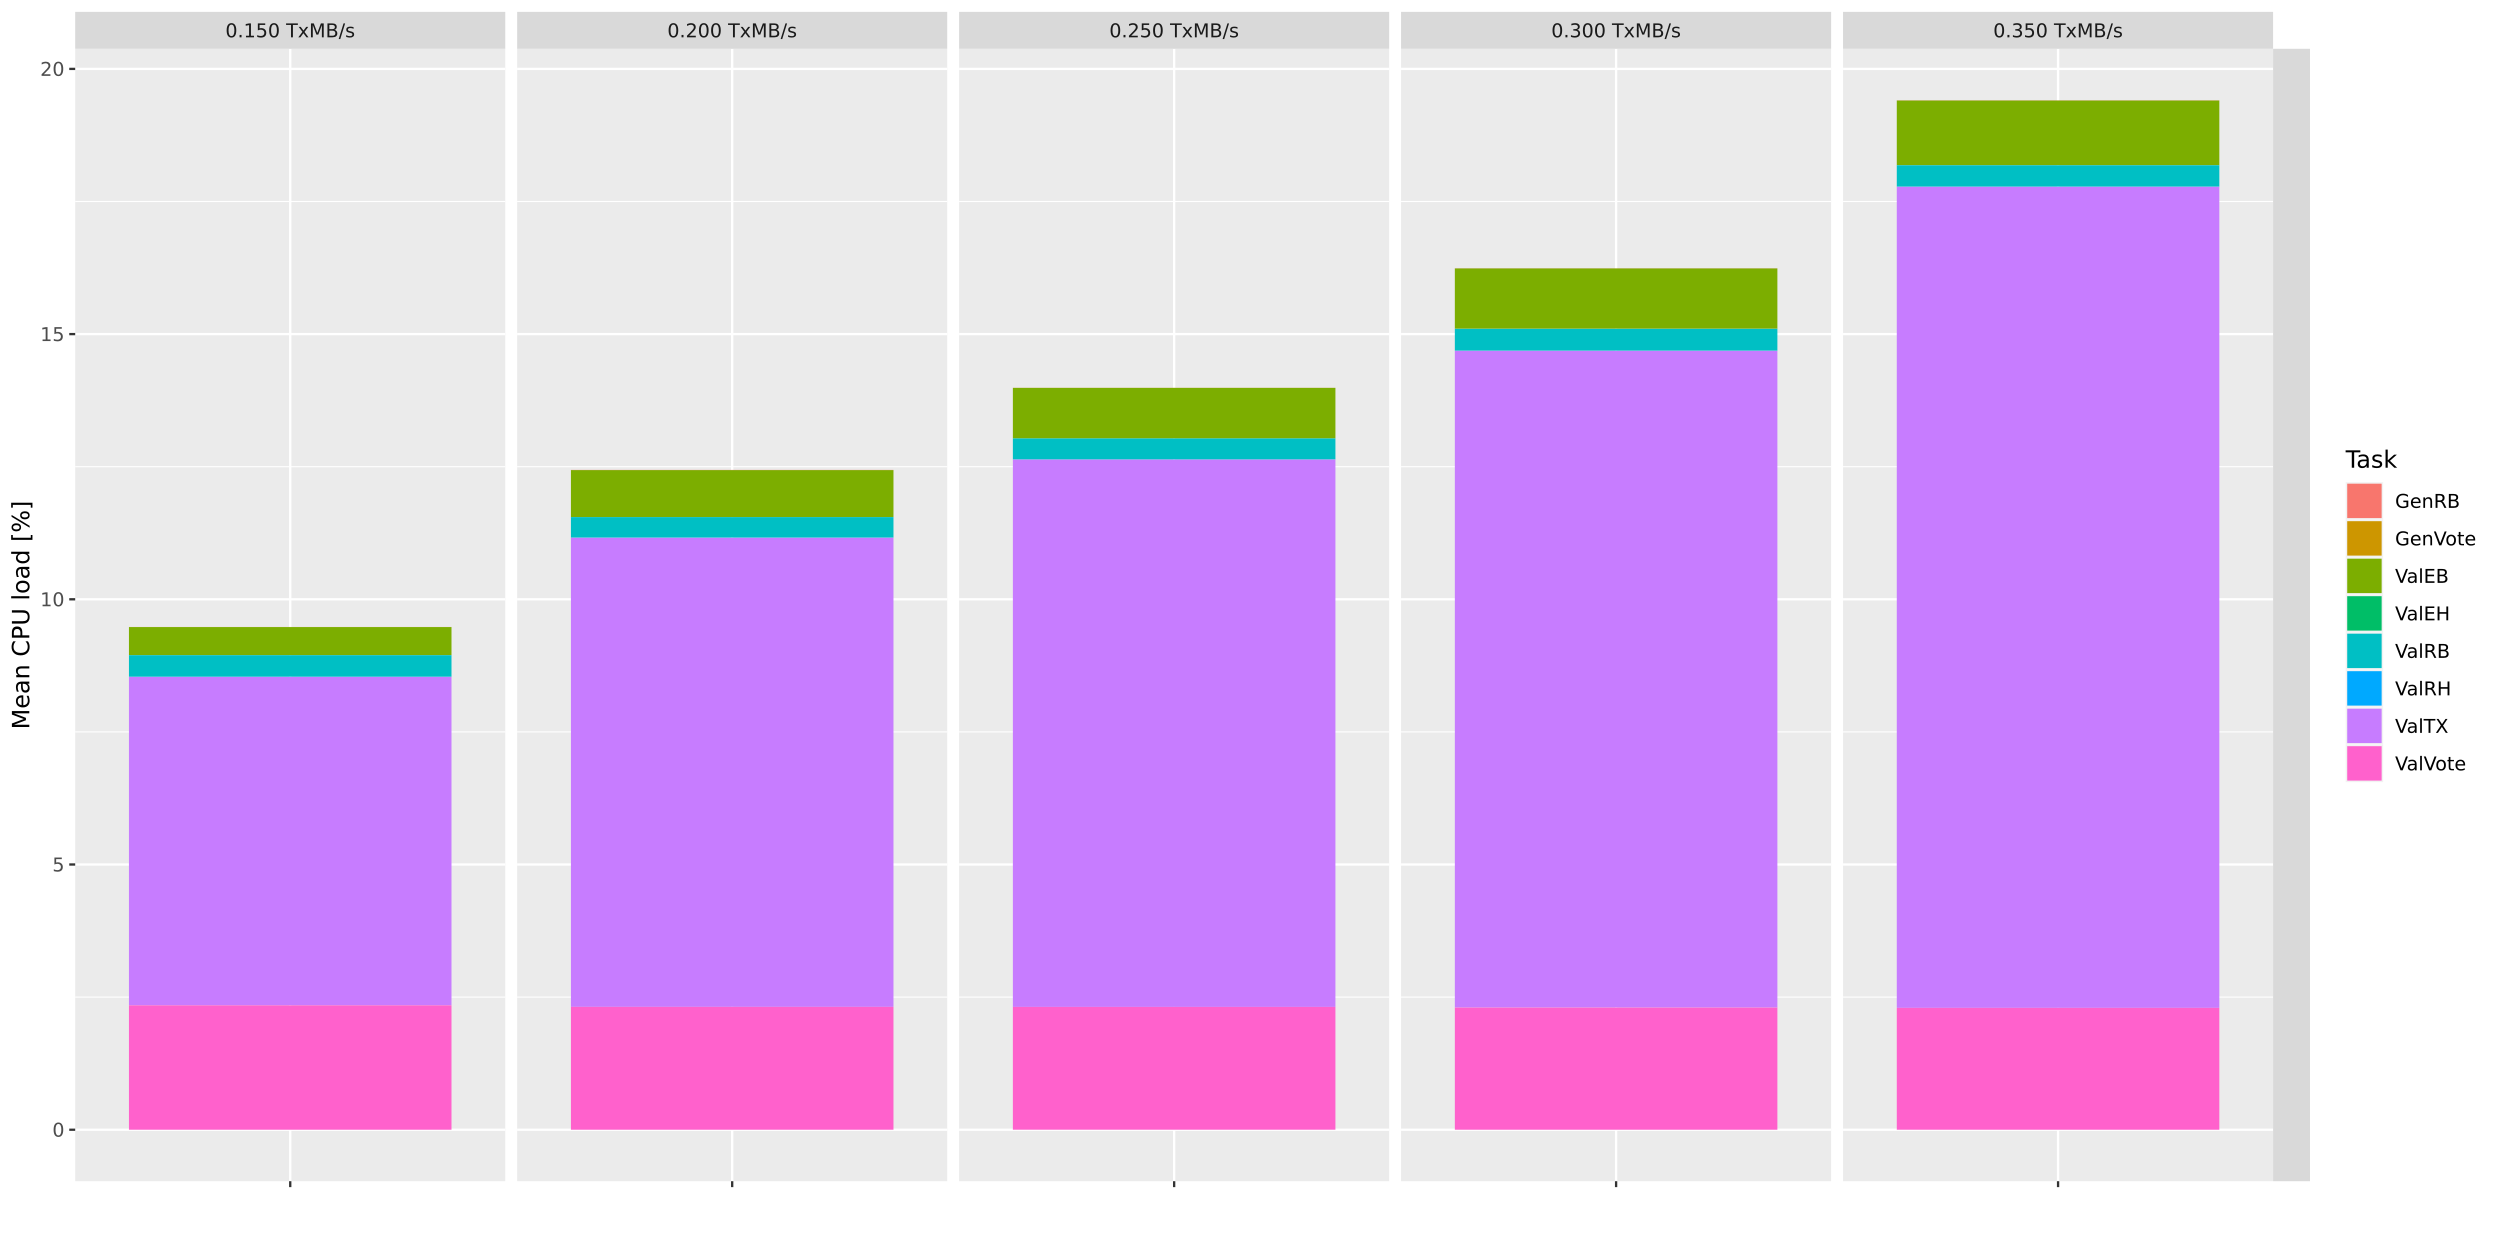
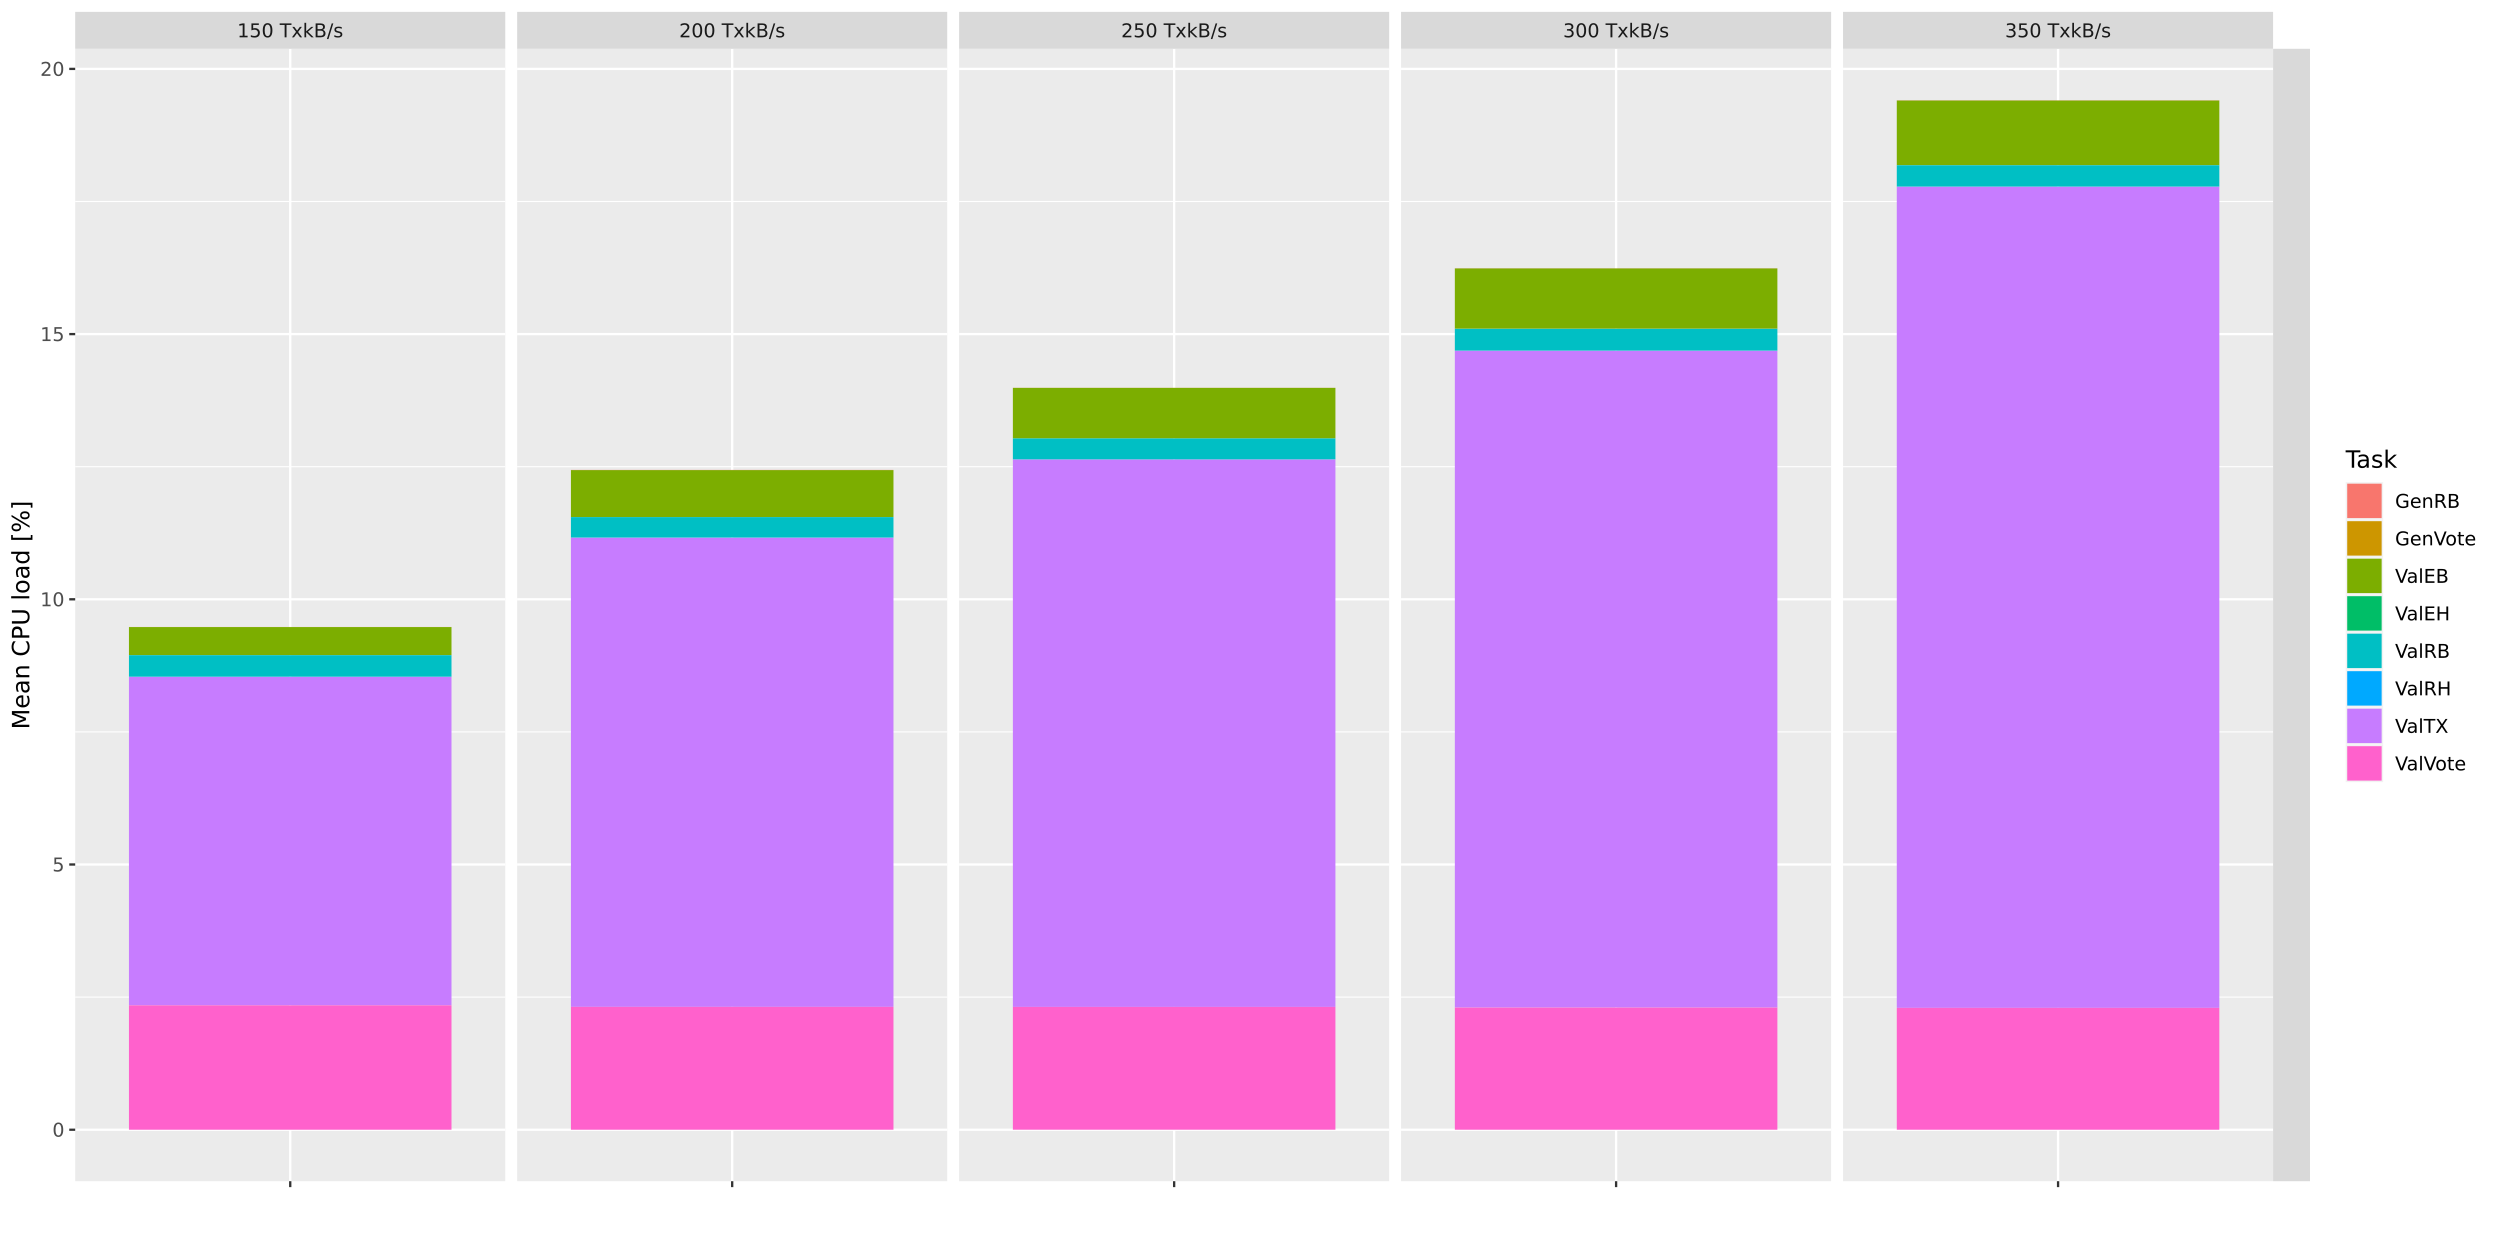
<svg xmlns="http://www.w3.org/2000/svg" class="svglite" width="1152.00pt" height="576.00pt" viewBox="0 0 1152.00 576.00">
  <defs>
    <style type="text/css">
    .svglite line, .svglite polyline, .svglite polygon, .svglite path, .svglite rect, .svglite circle {
      fill: none;
      stroke: #000000;
      stroke-linecap: round;
      stroke-linejoin: round;
      stroke-miterlimit: 10.00;
    }
    .svglite text {
      white-space: pre;
    }
  </style>
  </defs>
  <rect width="100%" height="100%" style="stroke: none; fill: #FFFFFF;" />
  <defs>
    <clipPath id="cpMC4wMHwxMTUyLjAwfDAuMDB8NTc2LjAw">
      <rect x="0.00" y="0.00" width="1152.00" height="576.00" />
    </clipPath>
  </defs>
  <g clip-path="url(#cpMC4wMHwxMTUyLjAwfDAuMDB8NTc2LjAw)">
    <rect x="0.00" y="0.00" width="1152.00" height="576.00" style="stroke-width: 1.07; stroke: #FFFFFF; fill: #FFFFFF;" />
  </g>
  <defs>
    <clipPath id="cpMzQuNjV8MjMyLjgyfDIyLjQ5fDU0NC4yOQ==">
      <rect x="34.65" y="22.49" width="198.17" height="521.80" />
    </clipPath>
  </defs>
  <g clip-path="url(#cpMzQuNjV8MjMyLjgyfDIyLjQ5fDU0NC4yOQ==)">
    <rect x="34.65" y="22.49" width="198.17" height="521.80" style="stroke-width: 1.07; stroke: none; fill: #EBEBEB;" />
    <polyline points="34.65,459.47 232.82,459.47 " style="stroke-width: 0.53; stroke: #FFFFFF; stroke-linecap: butt;" />
    <polyline points="34.65,337.26 232.82,337.26 " style="stroke-width: 0.53; stroke: #FFFFFF; stroke-linecap: butt;" />
    <polyline points="34.65,215.05 232.82,215.05 " style="stroke-width: 0.53; stroke: #FFFFFF; stroke-linecap: butt;" />
    <polyline points="34.65,92.84 232.82,92.84 " style="stroke-width: 0.53; stroke: #FFFFFF; stroke-linecap: butt;" />
    <polyline points="34.65,520.58 232.82,520.58 " style="stroke-width: 1.07; stroke: #FFFFFF; stroke-linecap: butt;" />
    <polyline points="34.65,398.37 232.82,398.37 " style="stroke-width: 1.07; stroke: #FFFFFF; stroke-linecap: butt;" />
    <polyline points="34.65,276.16 232.82,276.16 " style="stroke-width: 1.07; stroke: #FFFFFF; stroke-linecap: butt;" />
    <polyline points="34.65,153.95 232.82,153.95 " style="stroke-width: 1.07; stroke: #FFFFFF; stroke-linecap: butt;" />
    <polyline points="34.65,31.74 232.82,31.74 " style="stroke-width: 1.07; stroke: #FFFFFF; stroke-linecap: butt;" />
    <polyline points="133.74,544.29 133.74,22.49 " style="stroke-width: 1.07; stroke: #FFFFFF; stroke-linecap: butt;" />
    <rect x="59.42" y="311.86" width="148.63" height="151.39" style="stroke-width: 1.07; stroke: none; stroke-linecap: butt; stroke-linejoin: miter; fill: #C77CFF;" />
    <rect x="59.42" y="288.90" width="148.63" height="0.046" style="stroke-width: 1.07; stroke: none; stroke-linecap: butt; stroke-linejoin: miter; fill: #F8766D;" />
    <rect x="59.42" y="311.81" width="148.63" height="0.050" style="stroke-width: 1.07; stroke: none; stroke-linecap: butt; stroke-linejoin: miter; fill: #00A9FF;" />
    <rect x="59.42" y="463.25" width="148.63" height="57.33" style="stroke-width: 1.07; stroke: none; stroke-linecap: butt; stroke-linejoin: miter; fill: #FF61CC;" />
    <rect x="59.42" y="301.87" width="148.63" height="0.051" style="stroke-width: 1.07; stroke: none; stroke-linecap: butt; stroke-linejoin: miter; fill: #00BE67;" />
    <rect x="59.42" y="288.95" width="148.63" height="12.92" style="stroke-width: 1.07; stroke: none; stroke-linecap: butt; stroke-linejoin: miter; fill: #7CAE00;" />
    <rect x="59.42" y="301.92" width="148.63" height="9.88" style="stroke-width: 1.07; stroke: none; stroke-linecap: butt; stroke-linejoin: miter; fill: #00BFC4;" />
    <rect x="59.42" y="288.94" width="148.63" height="0.008" style="stroke-width: 1.07; stroke: none; stroke-linecap: butt; stroke-linejoin: miter; fill: #CD9600;" />
  </g>
  <g clip-path="url(#cpMC4wMHwxMTUyLjAwfDAuMDB8NTc2LjAw)">
</g>
  <defs>
    <clipPath id="cpMjM4LjMwfDQzNi40OHwyMi40OXw1NDQuMjk=">
      <rect x="238.30" y="22.49" width="198.17" height="521.80" />
    </clipPath>
  </defs>
  <g clip-path="url(#cpMjM4LjMwfDQzNi40OHwyMi40OXw1NDQuMjk=)">
    <rect x="238.30" y="22.49" width="198.17" height="521.80" style="stroke-width: 1.07; stroke: none; fill: #EBEBEB;" />
    <polyline points="238.30,459.47 436.48,459.47 " style="stroke-width: 0.53; stroke: #FFFFFF; stroke-linecap: butt;" />
    <polyline points="238.30,337.26 436.48,337.26 " style="stroke-width: 0.53; stroke: #FFFFFF; stroke-linecap: butt;" />
    <polyline points="238.30,215.05 436.48,215.05 " style="stroke-width: 0.53; stroke: #FFFFFF; stroke-linecap: butt;" />
    <polyline points="238.30,92.84 436.48,92.84 " style="stroke-width: 0.53; stroke: #FFFFFF; stroke-linecap: butt;" />
    <polyline points="238.30,520.58 436.48,520.58 " style="stroke-width: 1.07; stroke: #FFFFFF; stroke-linecap: butt;" />
    <polyline points="238.30,398.37 436.48,398.37 " style="stroke-width: 1.07; stroke: #FFFFFF; stroke-linecap: butt;" />
    <polyline points="238.30,276.16 436.48,276.16 " style="stroke-width: 1.07; stroke: #FFFFFF; stroke-linecap: butt;" />
    <polyline points="238.30,153.95 436.48,153.95 " style="stroke-width: 1.07; stroke: #FFFFFF; stroke-linecap: butt;" />
    <polyline points="238.30,31.74 436.48,31.74 " style="stroke-width: 1.07; stroke: #FFFFFF; stroke-linecap: butt;" />
    <polyline points="337.39,544.29 337.39,22.49 " style="stroke-width: 1.07; stroke: #FFFFFF; stroke-linecap: butt;" />
    <rect x="263.08" y="247.73" width="148.63" height="216.23" style="stroke-width: 1.07; stroke: none; stroke-linecap: butt; stroke-linejoin: miter; fill: #C77CFF;" />
    <rect x="263.08" y="463.96" width="148.63" height="56.62" style="stroke-width: 1.07; stroke: none; stroke-linecap: butt; stroke-linejoin: miter; fill: #FF61CC;" />
    <rect x="263.08" y="247.68" width="148.63" height="0.051" style="stroke-width: 1.07; stroke: none; stroke-linecap: butt; stroke-linejoin: miter; fill: #00A9FF;" />
    <rect x="263.08" y="238.24" width="148.63" height="0.050" style="stroke-width: 1.07; stroke: none; stroke-linecap: butt; stroke-linejoin: miter; fill: #00BE67;" />
    <rect x="263.08" y="238.29" width="148.63" height="9.39" style="stroke-width: 1.07; stroke: none; stroke-linecap: butt; stroke-linejoin: miter; fill: #00BFC4;" />
    <rect x="263.08" y="216.61" width="148.63" height="21.62" style="stroke-width: 1.07; stroke: none; stroke-linecap: butt; stroke-linejoin: miter; fill: #7CAE00;" />
    <rect x="263.08" y="216.61" width="148.63" height="0.007" style="stroke-width: 1.07; stroke: none; stroke-linecap: butt; stroke-linejoin: miter; fill: #CD9600;" />
    <rect x="263.08" y="216.53" width="148.63" height="0.080" style="stroke-width: 1.07; stroke: none; stroke-linecap: butt; stroke-linejoin: miter; fill: #F8766D;" />
  </g>
  <g clip-path="url(#cpMC4wMHwxMTUyLjAwfDAuMDB8NTc2LjAw)">
</g>
  <defs>
    <clipPath id="cpNDQxLjk2fDY0MC4xM3wyMi40OXw1NDQuMjk=">
      <rect x="441.96" y="22.49" width="198.17" height="521.80" />
    </clipPath>
  </defs>
  <g clip-path="url(#cpNDQxLjk2fDY0MC4xM3wyMi40OXw1NDQuMjk=)">
    <rect x="441.96" y="22.49" width="198.17" height="521.80" style="stroke-width: 1.07; stroke: none; fill: #EBEBEB;" />
    <polyline points="441.96,459.47 640.13,459.47 " style="stroke-width: 0.53; stroke: #FFFFFF; stroke-linecap: butt;" />
    <polyline points="441.96,337.26 640.13,337.26 " style="stroke-width: 0.53; stroke: #FFFFFF; stroke-linecap: butt;" />
    <polyline points="441.96,215.05 640.13,215.05 " style="stroke-width: 0.53; stroke: #FFFFFF; stroke-linecap: butt;" />
    <polyline points="441.96,92.84 640.13,92.84 " style="stroke-width: 0.53; stroke: #FFFFFF; stroke-linecap: butt;" />
    <polyline points="441.96,520.58 640.13,520.58 " style="stroke-width: 1.07; stroke: #FFFFFF; stroke-linecap: butt;" />
    <polyline points="441.96,398.37 640.13,398.37 " style="stroke-width: 1.07; stroke: #FFFFFF; stroke-linecap: butt;" />
    <polyline points="441.96,276.16 640.13,276.16 " style="stroke-width: 1.07; stroke: #FFFFFF; stroke-linecap: butt;" />
    <polyline points="441.96,153.95 640.13,153.95 " style="stroke-width: 1.07; stroke: #FFFFFF; stroke-linecap: butt;" />
    <polyline points="441.96,31.74 640.13,31.74 " style="stroke-width: 1.07; stroke: #FFFFFF; stroke-linecap: butt;" />
    <polyline points="541.05,544.29 541.05,22.49 " style="stroke-width: 1.07; stroke: #FFFFFF; stroke-linecap: butt;" />
    <rect x="466.73" y="211.70" width="148.63" height="252.29" style="stroke-width: 1.07; stroke: none; stroke-linecap: butt; stroke-linejoin: miter; fill: #C77CFF;" />
    <rect x="466.73" y="178.70" width="148.63" height="0.029" style="stroke-width: 1.07; stroke: none; stroke-linecap: butt; stroke-linejoin: miter; fill: #F8766D;" />
    <rect x="466.73" y="463.98" width="148.63" height="56.59" style="stroke-width: 1.07; stroke: none; stroke-linecap: butt; stroke-linejoin: miter; fill: #FF61CC;" />
    <rect x="466.73" y="211.64" width="148.63" height="0.052" style="stroke-width: 1.07; stroke: none; stroke-linecap: butt; stroke-linejoin: miter; fill: #00A9FF;" />
    <rect x="466.73" y="201.98" width="148.63" height="9.66" style="stroke-width: 1.07; stroke: none; stroke-linecap: butt; stroke-linejoin: miter; fill: #00BFC4;" />
    <rect x="466.73" y="201.93" width="148.63" height="0.051" style="stroke-width: 1.07; stroke: none; stroke-linecap: butt; stroke-linejoin: miter; fill: #00BE67;" />
    <rect x="466.73" y="178.73" width="148.63" height="23.20" style="stroke-width: 1.07; stroke: none; stroke-linecap: butt; stroke-linejoin: miter; fill: #7CAE00;" />
    <rect x="466.73" y="178.73" width="148.63" height="0.008" style="stroke-width: 1.07; stroke: none; stroke-linecap: butt; stroke-linejoin: miter; fill: #CD9600;" />
  </g>
  <g clip-path="url(#cpMC4wMHwxMTUyLjAwfDAuMDB8NTc2LjAw)">
</g>
  <defs>
    <clipPath id="cpNjQ1LjYxfDg0My43OXwyMi40OXw1NDQuMjk=">
      <rect x="645.61" y="22.49" width="198.17" height="521.80" />
    </clipPath>
  </defs>
  <g clip-path="url(#cpNjQ1LjYxfDg0My43OXwyMi40OXw1NDQuMjk=)">
    <rect x="645.61" y="22.49" width="198.17" height="521.80" style="stroke-width: 1.07; stroke: none; fill: #EBEBEB;" />
    <polyline points="645.61,459.47 843.79,459.47 " style="stroke-width: 0.53; stroke: #FFFFFF; stroke-linecap: butt;" />
    <polyline points="645.61,337.26 843.79,337.26 " style="stroke-width: 0.53; stroke: #FFFFFF; stroke-linecap: butt;" />
    <polyline points="645.61,215.05 843.79,215.05 " style="stroke-width: 0.53; stroke: #FFFFFF; stroke-linecap: butt;" />
    <polyline points="645.61,92.84 843.79,92.84 " style="stroke-width: 0.53; stroke: #FFFFFF; stroke-linecap: butt;" />
    <polyline points="645.61,520.58 843.79,520.58 " style="stroke-width: 1.07; stroke: #FFFFFF; stroke-linecap: butt;" />
    <polyline points="645.61,398.37 843.79,398.37 " style="stroke-width: 1.07; stroke: #FFFFFF; stroke-linecap: butt;" />
    <polyline points="645.61,276.16 843.79,276.16 " style="stroke-width: 1.07; stroke: #FFFFFF; stroke-linecap: butt;" />
    <polyline points="645.61,153.95 843.79,153.95 " style="stroke-width: 1.07; stroke: #FFFFFF; stroke-linecap: butt;" />
    <polyline points="645.61,31.74 843.79,31.74 " style="stroke-width: 1.07; stroke: #FFFFFF; stroke-linecap: butt;" />
    <polyline points="744.70,544.29 744.70,22.49 " style="stroke-width: 1.07; stroke: #FFFFFF; stroke-linecap: butt;" />
    <rect x="670.39" y="161.59" width="148.63" height="302.70" style="stroke-width: 1.07; stroke: none; stroke-linecap: butt; stroke-linejoin: miter; fill: #C77CFF;" />
    <rect x="670.39" y="464.29" width="148.63" height="56.29" style="stroke-width: 1.07; stroke: none; stroke-linecap: butt; stroke-linejoin: miter; fill: #FF61CC;" />
    <rect x="670.39" y="161.54" width="148.63" height="0.052" style="stroke-width: 1.07; stroke: none; stroke-linecap: butt; stroke-linejoin: miter; fill: #00A9FF;" />
    <rect x="670.39" y="151.47" width="148.63" height="10.07" style="stroke-width: 1.07; stroke: none; stroke-linecap: butt; stroke-linejoin: miter; fill: #00BFC4;" />
    <rect x="670.39" y="151.42" width="148.63" height="0.049" style="stroke-width: 1.07; stroke: none; stroke-linecap: butt; stroke-linejoin: miter; fill: #00BE67;" />
    <rect x="670.39" y="123.67" width="148.63" height="27.75" style="stroke-width: 1.07; stroke: none; stroke-linecap: butt; stroke-linejoin: miter; fill: #7CAE00;" />
    <rect x="670.39" y="123.66" width="148.63" height="0.007" style="stroke-width: 1.07; stroke: none; stroke-linecap: butt; stroke-linejoin: miter; fill: #CD9600;" />
    <rect x="670.39" y="123.61" width="148.63" height="0.053" style="stroke-width: 1.07; stroke: none; stroke-linecap: butt; stroke-linejoin: miter; fill: #F8766D;" />
  </g>
  <g clip-path="url(#cpMC4wMHwxMTUyLjAwfDAuMDB8NTc2LjAw)">
</g>
  <defs>
    <clipPath id="cpODQ5LjI3fDEwNDcuNDR8MjIuNDl8NTQ0LjI5">
      <rect x="849.27" y="22.49" width="198.17" height="521.80" />
    </clipPath>
  </defs>
  <g clip-path="url(#cpODQ5LjI3fDEwNDcuNDR8MjIuNDl8NTQ0LjI5)">
    <rect x="849.27" y="22.49" width="198.17" height="521.80" style="stroke-width: 1.07; stroke: none; fill: #EBEBEB;" />
    <polyline points="849.27,459.47 1047.44,459.47 " style="stroke-width: 0.53; stroke: #FFFFFF; stroke-linecap: butt;" />
    <polyline points="849.27,337.26 1047.44,337.26 " style="stroke-width: 0.53; stroke: #FFFFFF; stroke-linecap: butt;" />
    <polyline points="849.27,215.05 1047.44,215.05 " style="stroke-width: 0.53; stroke: #FFFFFF; stroke-linecap: butt;" />
    <polyline points="849.27,92.84 1047.44,92.84 " style="stroke-width: 0.53; stroke: #FFFFFF; stroke-linecap: butt;" />
    <polyline points="849.27,520.58 1047.44,520.58 " style="stroke-width: 1.07; stroke: #FFFFFF; stroke-linecap: butt;" />
    <polyline points="849.27,398.37 1047.44,398.37 " style="stroke-width: 1.07; stroke: #FFFFFF; stroke-linecap: butt;" />
    <polyline points="849.27,276.16 1047.44,276.16 " style="stroke-width: 1.07; stroke: #FFFFFF; stroke-linecap: butt;" />
    <polyline points="849.27,153.95 1047.44,153.95 " style="stroke-width: 1.07; stroke: #FFFFFF; stroke-linecap: butt;" />
    <polyline points="849.27,31.74 1047.44,31.74 " style="stroke-width: 1.07; stroke: #FFFFFF; stroke-linecap: butt;" />
    <polyline points="948.36,544.29 948.36,22.49 " style="stroke-width: 1.07; stroke: #FFFFFF; stroke-linecap: butt;" />
    <rect x="874.04" y="86.00" width="148.63" height="378.42" style="stroke-width: 1.07; stroke: none; stroke-linecap: butt; stroke-linejoin: miter; fill: #C77CFF;" />
    <rect x="874.04" y="464.42" width="148.63" height="56.16" style="stroke-width: 1.07; stroke: none; stroke-linecap: butt; stroke-linejoin: miter; fill: #FF61CC;" />
    <rect x="874.04" y="85.95" width="148.63" height="0.050" style="stroke-width: 1.07; stroke: none; stroke-linecap: butt; stroke-linejoin: miter; fill: #00A9FF;" />
    <rect x="874.04" y="76.11" width="148.63" height="0.050" style="stroke-width: 1.07; stroke: none; stroke-linecap: butt; stroke-linejoin: miter; fill: #00BE67;" />
    <rect x="874.04" y="46.29" width="148.63" height="29.82" style="stroke-width: 1.07; stroke: none; stroke-linecap: butt; stroke-linejoin: miter; fill: #7CAE00;" />
    <rect x="874.04" y="76.16" width="148.63" height="9.79" style="stroke-width: 1.07; stroke: none; stroke-linecap: butt; stroke-linejoin: miter; fill: #00BFC4;" />
    <rect x="874.04" y="46.28" width="148.63" height="0.007" style="stroke-width: 1.07; stroke: none; stroke-linecap: butt; stroke-linejoin: miter; fill: #CD9600;" />
    <rect x="874.04" y="46.21" width="148.63" height="0.073" style="stroke-width: 1.07; stroke: none; stroke-linecap: butt; stroke-linejoin: miter; fill: #F8766D;" />
  </g>
  <g clip-path="url(#cpMC4wMHwxMTUyLjAwfDAuMDB8NTc2LjAw)">
</g>
  <defs>
    <clipPath id="cpMzQuNjV8MjMyLjgyfDUuNDh8MjIuNDk=">
      <rect x="34.65" y="5.48" width="198.17" height="17.01" />
    </clipPath>
  </defs>
  <g clip-path="url(#cpMzQuNjV8MjMyLjgyfDUuNDh8MjIuNDk=)">
    <rect x="34.65" y="5.48" width="198.17" height="17.01" style="stroke-width: 1.07; stroke: none; fill: #D9D9D9;" />
-     <text x="133.74" y="17.19" text-anchor="middle" style="font-size: 8.80px;fill: #1A1A1A; font-family: &quot;DejaVu Sans&quot;;" textLength="59.72px" lengthAdjust="spacingAndGlyphs">0.150 TxMB/s</text>
+     <text x="133.74" y="17.19" text-anchor="middle" style="font-size: 8.80px;fill: #1A1A1A; font-family: &quot;DejaVu Sans&quot;;" textLength="48.84px" lengthAdjust="spacingAndGlyphs">150 TxkB/s</text>
  </g>
  <g clip-path="url(#cpMC4wMHwxMTUyLjAwfDAuMDB8NTc2LjAw)">
</g>
  <defs>
    <clipPath id="cpMjM4LjMwfDQzNi40OHw1LjQ4fDIyLjQ5">
      <rect x="238.30" y="5.48" width="198.17" height="17.01" />
    </clipPath>
  </defs>
  <g clip-path="url(#cpMjM4LjMwfDQzNi40OHw1LjQ4fDIyLjQ5)">
    <rect x="238.30" y="5.48" width="198.17" height="17.01" style="stroke-width: 1.07; stroke: none; fill: #D9D9D9;" />
-     <text x="337.39" y="17.19" text-anchor="middle" style="font-size: 8.80px;fill: #1A1A1A; font-family: &quot;DejaVu Sans&quot;;" textLength="59.72px" lengthAdjust="spacingAndGlyphs">0.200 TxMB/s</text>
+     <text x="337.39" y="17.19" text-anchor="middle" style="font-size: 8.80px;fill: #1A1A1A; font-family: &quot;DejaVu Sans&quot;;" textLength="48.84px" lengthAdjust="spacingAndGlyphs">200 TxkB/s</text>
  </g>
  <g clip-path="url(#cpMC4wMHwxMTUyLjAwfDAuMDB8NTc2LjAw)">
</g>
  <defs>
    <clipPath id="cpNDQxLjk2fDY0MC4xM3w1LjQ4fDIyLjQ5">
      <rect x="441.96" y="5.48" width="198.17" height="17.01" />
    </clipPath>
  </defs>
  <g clip-path="url(#cpNDQxLjk2fDY0MC4xM3w1LjQ4fDIyLjQ5)">
    <rect x="441.96" y="5.48" width="198.17" height="17.01" style="stroke-width: 1.07; stroke: none; fill: #D9D9D9;" />
-     <text x="541.05" y="17.19" text-anchor="middle" style="font-size: 8.80px;fill: #1A1A1A; font-family: &quot;DejaVu Sans&quot;;" textLength="59.72px" lengthAdjust="spacingAndGlyphs">0.250 TxMB/s</text>
+     <text x="541.05" y="17.19" text-anchor="middle" style="font-size: 8.80px;fill: #1A1A1A; font-family: &quot;DejaVu Sans&quot;;" textLength="48.84px" lengthAdjust="spacingAndGlyphs">250 TxkB/s</text>
  </g>
  <g clip-path="url(#cpMC4wMHwxMTUyLjAwfDAuMDB8NTc2LjAw)">
</g>
  <defs>
    <clipPath id="cpNjQ1LjYxfDg0My43OXw1LjQ4fDIyLjQ5">
      <rect x="645.61" y="5.48" width="198.17" height="17.01" />
    </clipPath>
  </defs>
  <g clip-path="url(#cpNjQ1LjYxfDg0My43OXw1LjQ4fDIyLjQ5)">
    <rect x="645.61" y="5.48" width="198.17" height="17.01" style="stroke-width: 1.07; stroke: none; fill: #D9D9D9;" />
-     <text x="744.70" y="17.19" text-anchor="middle" style="font-size: 8.80px;fill: #1A1A1A; font-family: &quot;DejaVu Sans&quot;;" textLength="59.72px" lengthAdjust="spacingAndGlyphs">0.300 TxMB/s</text>
+     <text x="744.70" y="17.19" text-anchor="middle" style="font-size: 8.80px;fill: #1A1A1A; font-family: &quot;DejaVu Sans&quot;;" textLength="48.84px" lengthAdjust="spacingAndGlyphs">300 TxkB/s</text>
  </g>
  <g clip-path="url(#cpMC4wMHwxMTUyLjAwfDAuMDB8NTc2LjAw)">
</g>
  <defs>
    <clipPath id="cpODQ5LjI3fDEwNDcuNDR8NS40OHwyMi40OQ==">
      <rect x="849.27" y="5.48" width="198.17" height="17.01" />
    </clipPath>
  </defs>
  <g clip-path="url(#cpODQ5LjI3fDEwNDcuNDR8NS40OHwyMi40OQ==)">
    <rect x="849.27" y="5.48" width="198.17" height="17.01" style="stroke-width: 1.07; stroke: none; fill: #D9D9D9;" />
-     <text x="948.36" y="17.19" text-anchor="middle" style="font-size: 8.80px;fill: #1A1A1A; font-family: &quot;DejaVu Sans&quot;;" textLength="59.72px" lengthAdjust="spacingAndGlyphs">0.350 TxMB/s</text>
+     <text x="948.36" y="17.19" text-anchor="middle" style="font-size: 8.80px;fill: #1A1A1A; font-family: &quot;DejaVu Sans&quot;;" textLength="48.84px" lengthAdjust="spacingAndGlyphs">350 TxkB/s</text>
  </g>
  <g clip-path="url(#cpMC4wMHwxMTUyLjAwfDAuMDB8NTc2LjAw)">
</g>
  <defs>
    <clipPath id="cpMTA0Ny40NHwxMDY0LjQ1fDIyLjQ5fDU0NC4yOQ==">
      <rect x="1047.44" y="22.49" width="17.01" height="521.80" />
    </clipPath>
  </defs>
  <g clip-path="url(#cpMTA0Ny40NHwxMDY0LjQ1fDIyLjQ5fDU0NC4yOQ==)">
    <rect x="1047.44" y="22.49" width="17.01" height="521.80" style="stroke-width: 1.07; stroke: none; fill: #D9D9D9;" />
  </g>
  <g clip-path="url(#cpMC4wMHwxMTUyLjAwfDAuMDB8NTc2LjAw)">
    <polyline points="133.74,547.03 133.74,544.29 " style="stroke-width: 1.07; stroke: #333333; stroke-linecap: butt;" />
    <polyline points="337.39,547.03 337.39,544.29 " style="stroke-width: 1.07; stroke: #333333; stroke-linecap: butt;" />
    <polyline points="541.05,547.03 541.05,544.29 " style="stroke-width: 1.07; stroke: #333333; stroke-linecap: butt;" />
    <polyline points="744.70,547.03 744.70,544.29 " style="stroke-width: 1.07; stroke: #333333; stroke-linecap: butt;" />
    <polyline points="948.36,547.03 948.36,544.29 " style="stroke-width: 1.07; stroke: #333333; stroke-linecap: butt;" />
    <text x="29.72" y="523.78" text-anchor="end" style="font-size: 8.80px;fill: #4D4D4D; font-family: &quot;DejaVu Sans&quot;;" textLength="5.59px" lengthAdjust="spacingAndGlyphs">0</text>
    <text x="29.72" y="401.57" text-anchor="end" style="font-size: 8.80px;fill: #4D4D4D; font-family: &quot;DejaVu Sans&quot;;" textLength="5.59px" lengthAdjust="spacingAndGlyphs">5</text>
    <text x="29.72" y="279.36" text-anchor="end" style="font-size: 8.80px;fill: #4D4D4D; font-family: &quot;DejaVu Sans&quot;;" textLength="11.19px" lengthAdjust="spacingAndGlyphs">10</text>
    <text x="29.72" y="157.16" text-anchor="end" style="font-size: 8.80px;fill: #4D4D4D; font-family: &quot;DejaVu Sans&quot;;" textLength="11.19px" lengthAdjust="spacingAndGlyphs">15</text>
    <text x="29.72" y="34.95" text-anchor="end" style="font-size: 8.80px;fill: #4D4D4D; font-family: &quot;DejaVu Sans&quot;;" textLength="11.19px" lengthAdjust="spacingAndGlyphs">20</text>
    <polyline points="31.91,520.58 34.65,520.58 " style="stroke-width: 1.07; stroke: #333333; stroke-linecap: butt;" />
    <polyline points="31.91,398.37 34.65,398.37 " style="stroke-width: 1.07; stroke: #333333; stroke-linecap: butt;" />
    <polyline points="31.91,276.16 34.65,276.16 " style="stroke-width: 1.07; stroke: #333333; stroke-linecap: butt;" />
    <polyline points="31.91,153.95 34.65,153.95 " style="stroke-width: 1.07; stroke: #333333; stroke-linecap: butt;" />
    <polyline points="31.91,31.74 34.65,31.74 " style="stroke-width: 1.07; stroke: #333333; stroke-linecap: butt;" />
    <text transform="translate(13.50,283.39) rotate(-90)" text-anchor="middle" style="font-size: 11.00px; font-family: &quot;DejaVu Sans&quot;;" textLength="105.38px" lengthAdjust="spacingAndGlyphs">Mean CPU load [%]</text>
    <rect x="1075.41" y="200.90" width="71.11" height="164.99" style="stroke-width: 1.07; stroke: none; fill: #FFFFFF;" />
    <text x="1080.89" y="215.54" style="font-size: 11.00px; font-family: &quot;DejaVu Sans&quot;;" textLength="23.74px" lengthAdjust="spacingAndGlyphs">Task</text>
    <rect x="1080.89" y="222.17" width="17.28" height="17.28" style="stroke-width: 1.07; stroke: none; fill: #F2F2F2;" />
    <rect x="1081.60" y="222.88" width="15.86" height="15.86" style="stroke-width: 1.07; stroke: none; stroke-linecap: butt; stroke-linejoin: miter; fill: #F8766D;" />
    <rect x="1080.89" y="239.45" width="17.28" height="17.28" style="stroke-width: 1.07; stroke: none; fill: #F2F2F2;" />
    <rect x="1081.60" y="240.16" width="15.86" height="15.86" style="stroke-width: 1.07; stroke: none; stroke-linecap: butt; stroke-linejoin: miter; fill: #CD9600;" />
    <rect x="1080.89" y="256.73" width="17.28" height="17.28" style="stroke-width: 1.07; stroke: none; fill: #F2F2F2;" />
    <rect x="1081.60" y="257.44" width="15.86" height="15.86" style="stroke-width: 1.07; stroke: none; stroke-linecap: butt; stroke-linejoin: miter; fill: #7CAE00;" />
    <rect x="1080.89" y="274.01" width="17.28" height="17.28" style="stroke-width: 1.07; stroke: none; fill: #F2F2F2;" />
    <rect x="1081.60" y="274.72" width="15.86" height="15.86" style="stroke-width: 1.07; stroke: none; stroke-linecap: butt; stroke-linejoin: miter; fill: #00BE67;" />
    <rect x="1080.89" y="291.29" width="17.28" height="17.28" style="stroke-width: 1.07; stroke: none; fill: #F2F2F2;" />
    <rect x="1081.60" y="292.00" width="15.86" height="15.86" style="stroke-width: 1.07; stroke: none; stroke-linecap: butt; stroke-linejoin: miter; fill: #00BFC4;" />
    <rect x="1080.89" y="308.57" width="17.28" height="17.28" style="stroke-width: 1.07; stroke: none; fill: #F2F2F2;" />
    <rect x="1081.60" y="309.28" width="15.86" height="15.86" style="stroke-width: 1.07; stroke: none; stroke-linecap: butt; stroke-linejoin: miter; fill: #00A9FF;" />
    <rect x="1080.89" y="325.85" width="17.28" height="17.28" style="stroke-width: 1.07; stroke: none; fill: #F2F2F2;" />
    <rect x="1081.60" y="326.56" width="15.86" height="15.86" style="stroke-width: 1.07; stroke: none; stroke-linecap: butt; stroke-linejoin: miter; fill: #C77CFF;" />
    <rect x="1080.89" y="343.13" width="17.28" height="17.28" style="stroke-width: 1.07; stroke: none; fill: #F2F2F2;" />
    <rect x="1081.60" y="343.84" width="15.86" height="15.86" style="stroke-width: 1.07; stroke: none; stroke-linecap: butt; stroke-linejoin: miter; fill: #FF61CC;" />
    <text x="1103.65" y="234.02" style="font-size: 8.80px; font-family: &quot;DejaVu Sans&quot;;" textLength="29.95px" lengthAdjust="spacingAndGlyphs">GenRB</text>
    <text x="1103.65" y="251.30" style="font-size: 8.80px; font-family: &quot;DejaVu Sans&quot;;" textLength="37.39px" lengthAdjust="spacingAndGlyphs">GenVote</text>
    <text x="1103.65" y="268.58" style="font-size: 8.80px; font-family: &quot;DejaVu Sans&quot;;" textLength="24.77px" lengthAdjust="spacingAndGlyphs">ValEB</text>
    <text x="1103.65" y="285.86" style="font-size: 8.80px; font-family: &quot;DejaVu Sans&quot;;" textLength="25.35px" lengthAdjust="spacingAndGlyphs">ValEH</text>
    <text x="1103.65" y="303.14" style="font-size: 8.80px; font-family: &quot;DejaVu Sans&quot;;" textLength="25.32px" lengthAdjust="spacingAndGlyphs">ValRB</text>
    <text x="1103.65" y="320.42" style="font-size: 8.80px; font-family: &quot;DejaVu Sans&quot;;" textLength="25.91px" lengthAdjust="spacingAndGlyphs">ValRH</text>
    <text x="1103.65" y="337.70" style="font-size: 8.80px; font-family: &quot;DejaVu Sans&quot;;" textLength="24.57px" lengthAdjust="spacingAndGlyphs">ValTX</text>
    <text x="1103.65" y="354.98" style="font-size: 8.80px; font-family: &quot;DejaVu Sans&quot;;" textLength="32.76px" lengthAdjust="spacingAndGlyphs">ValVote</text>
  </g>
</svg>
